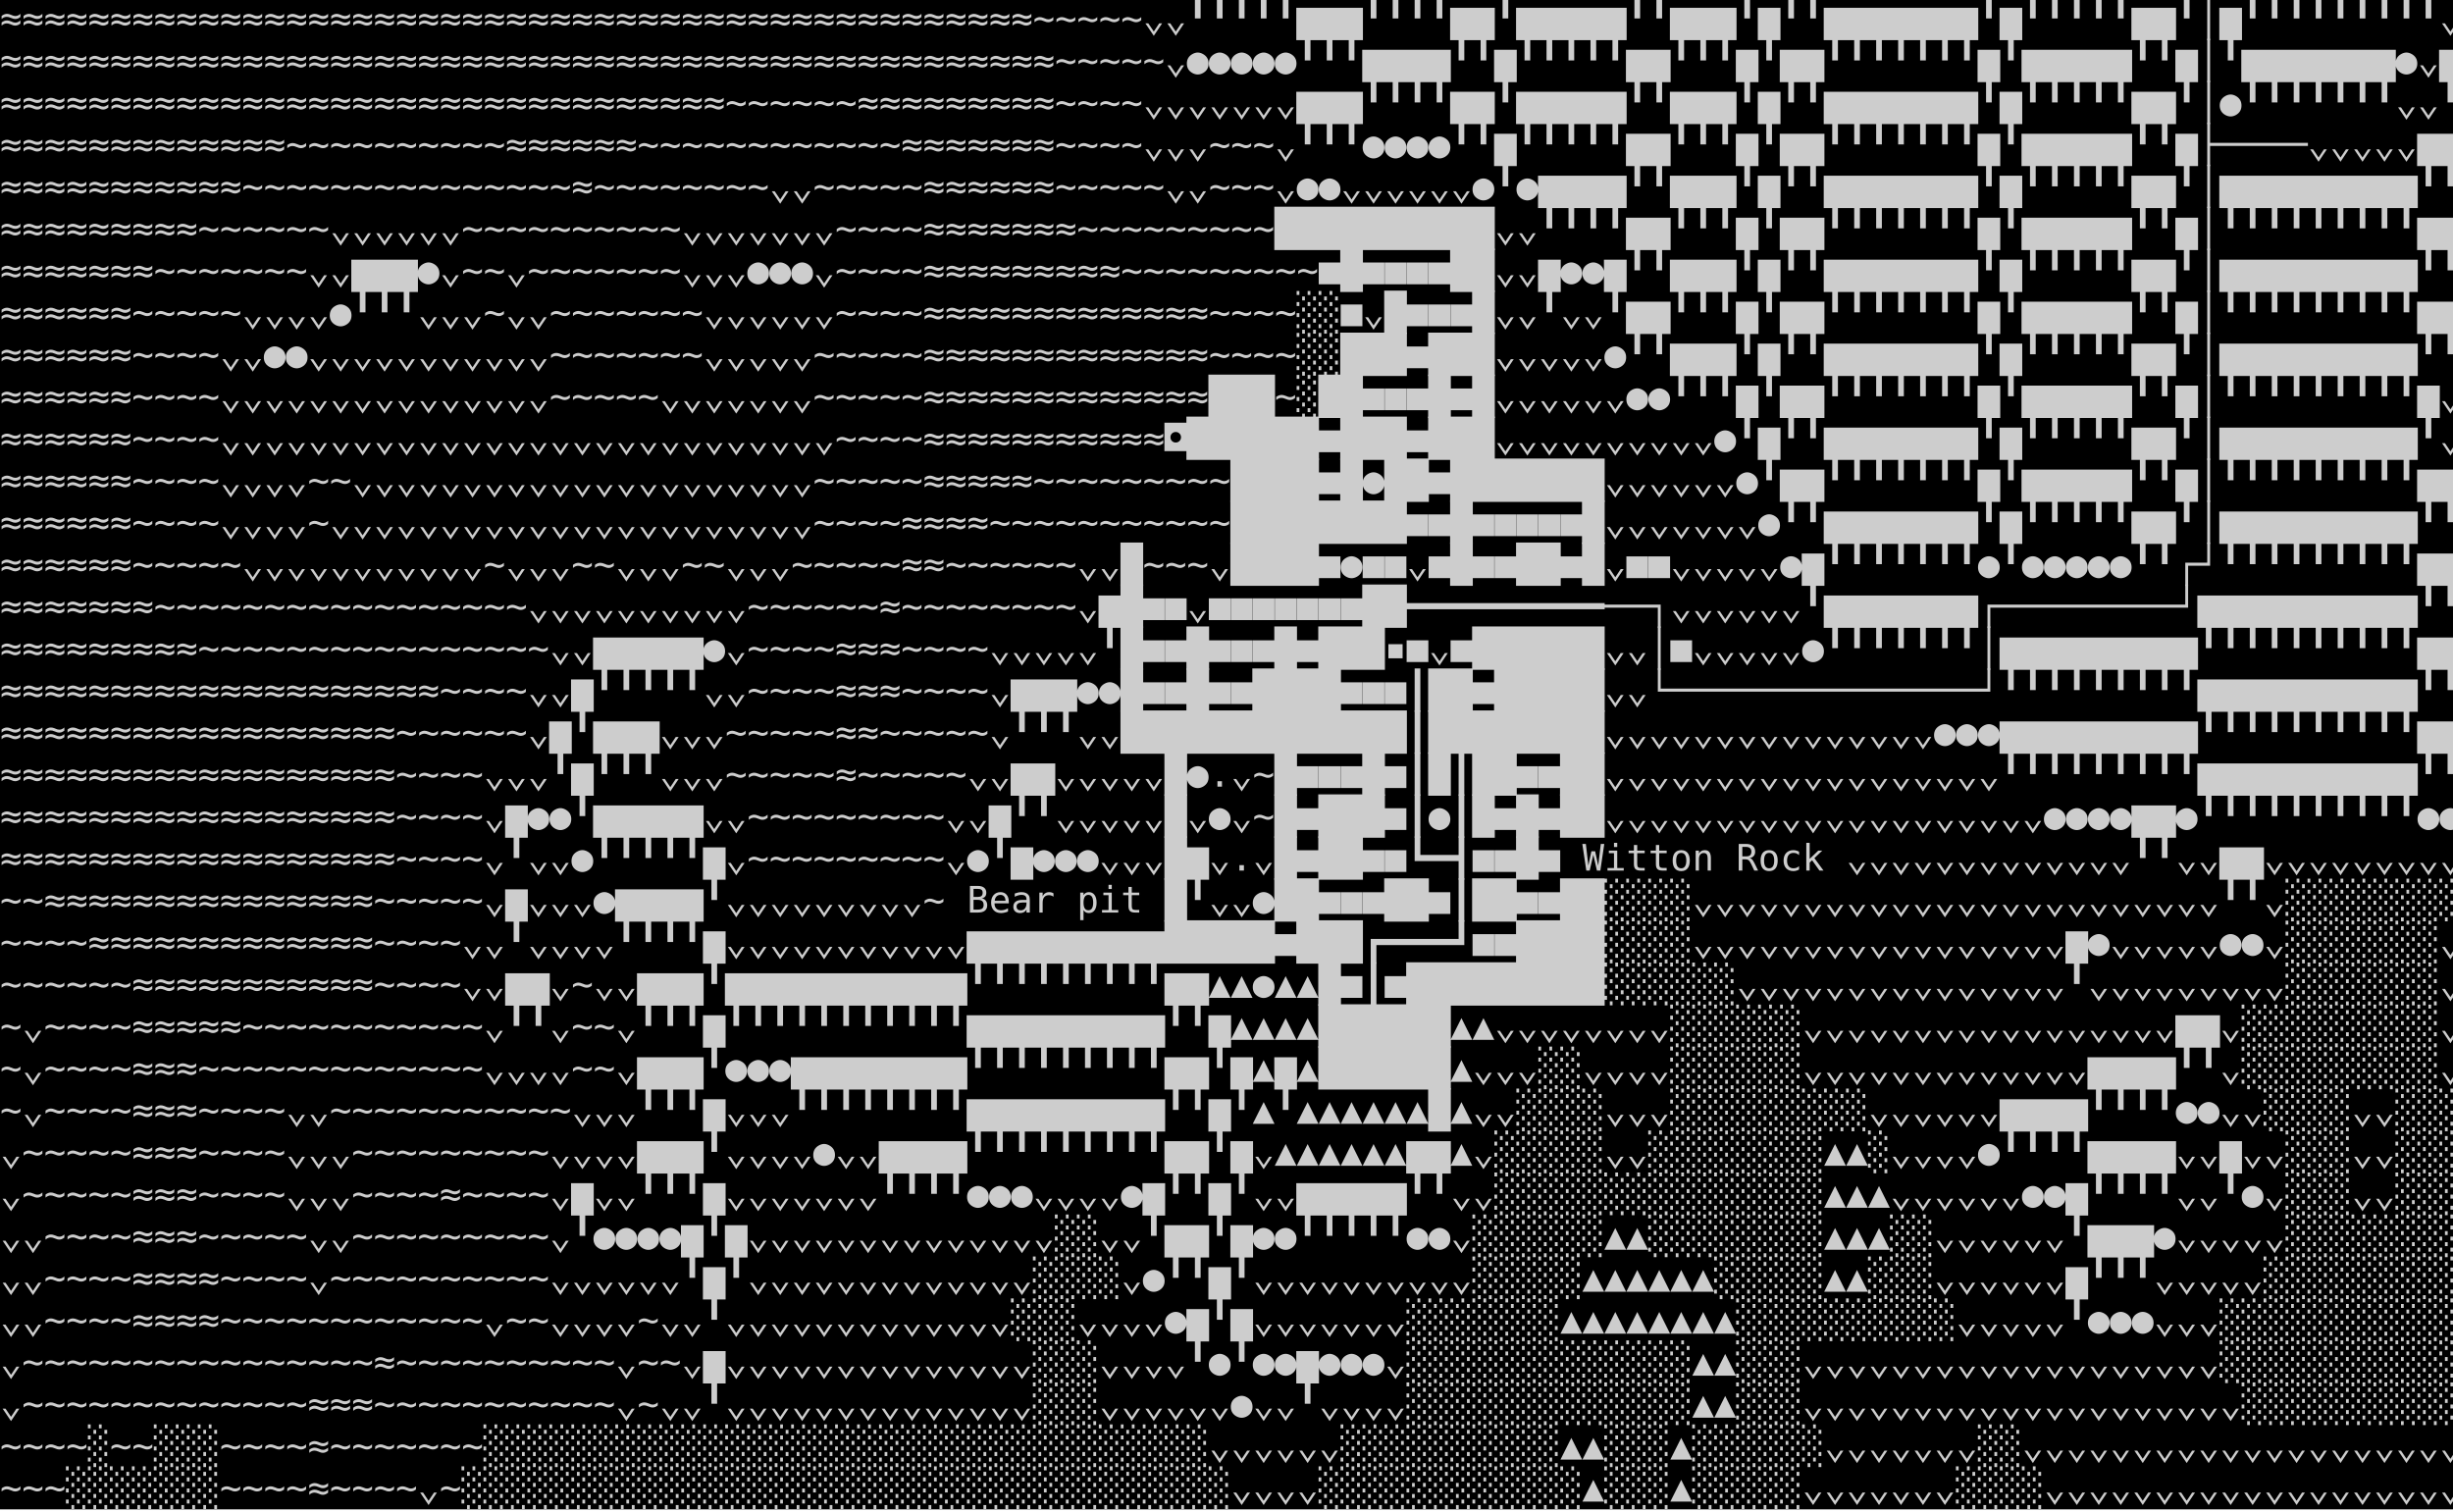
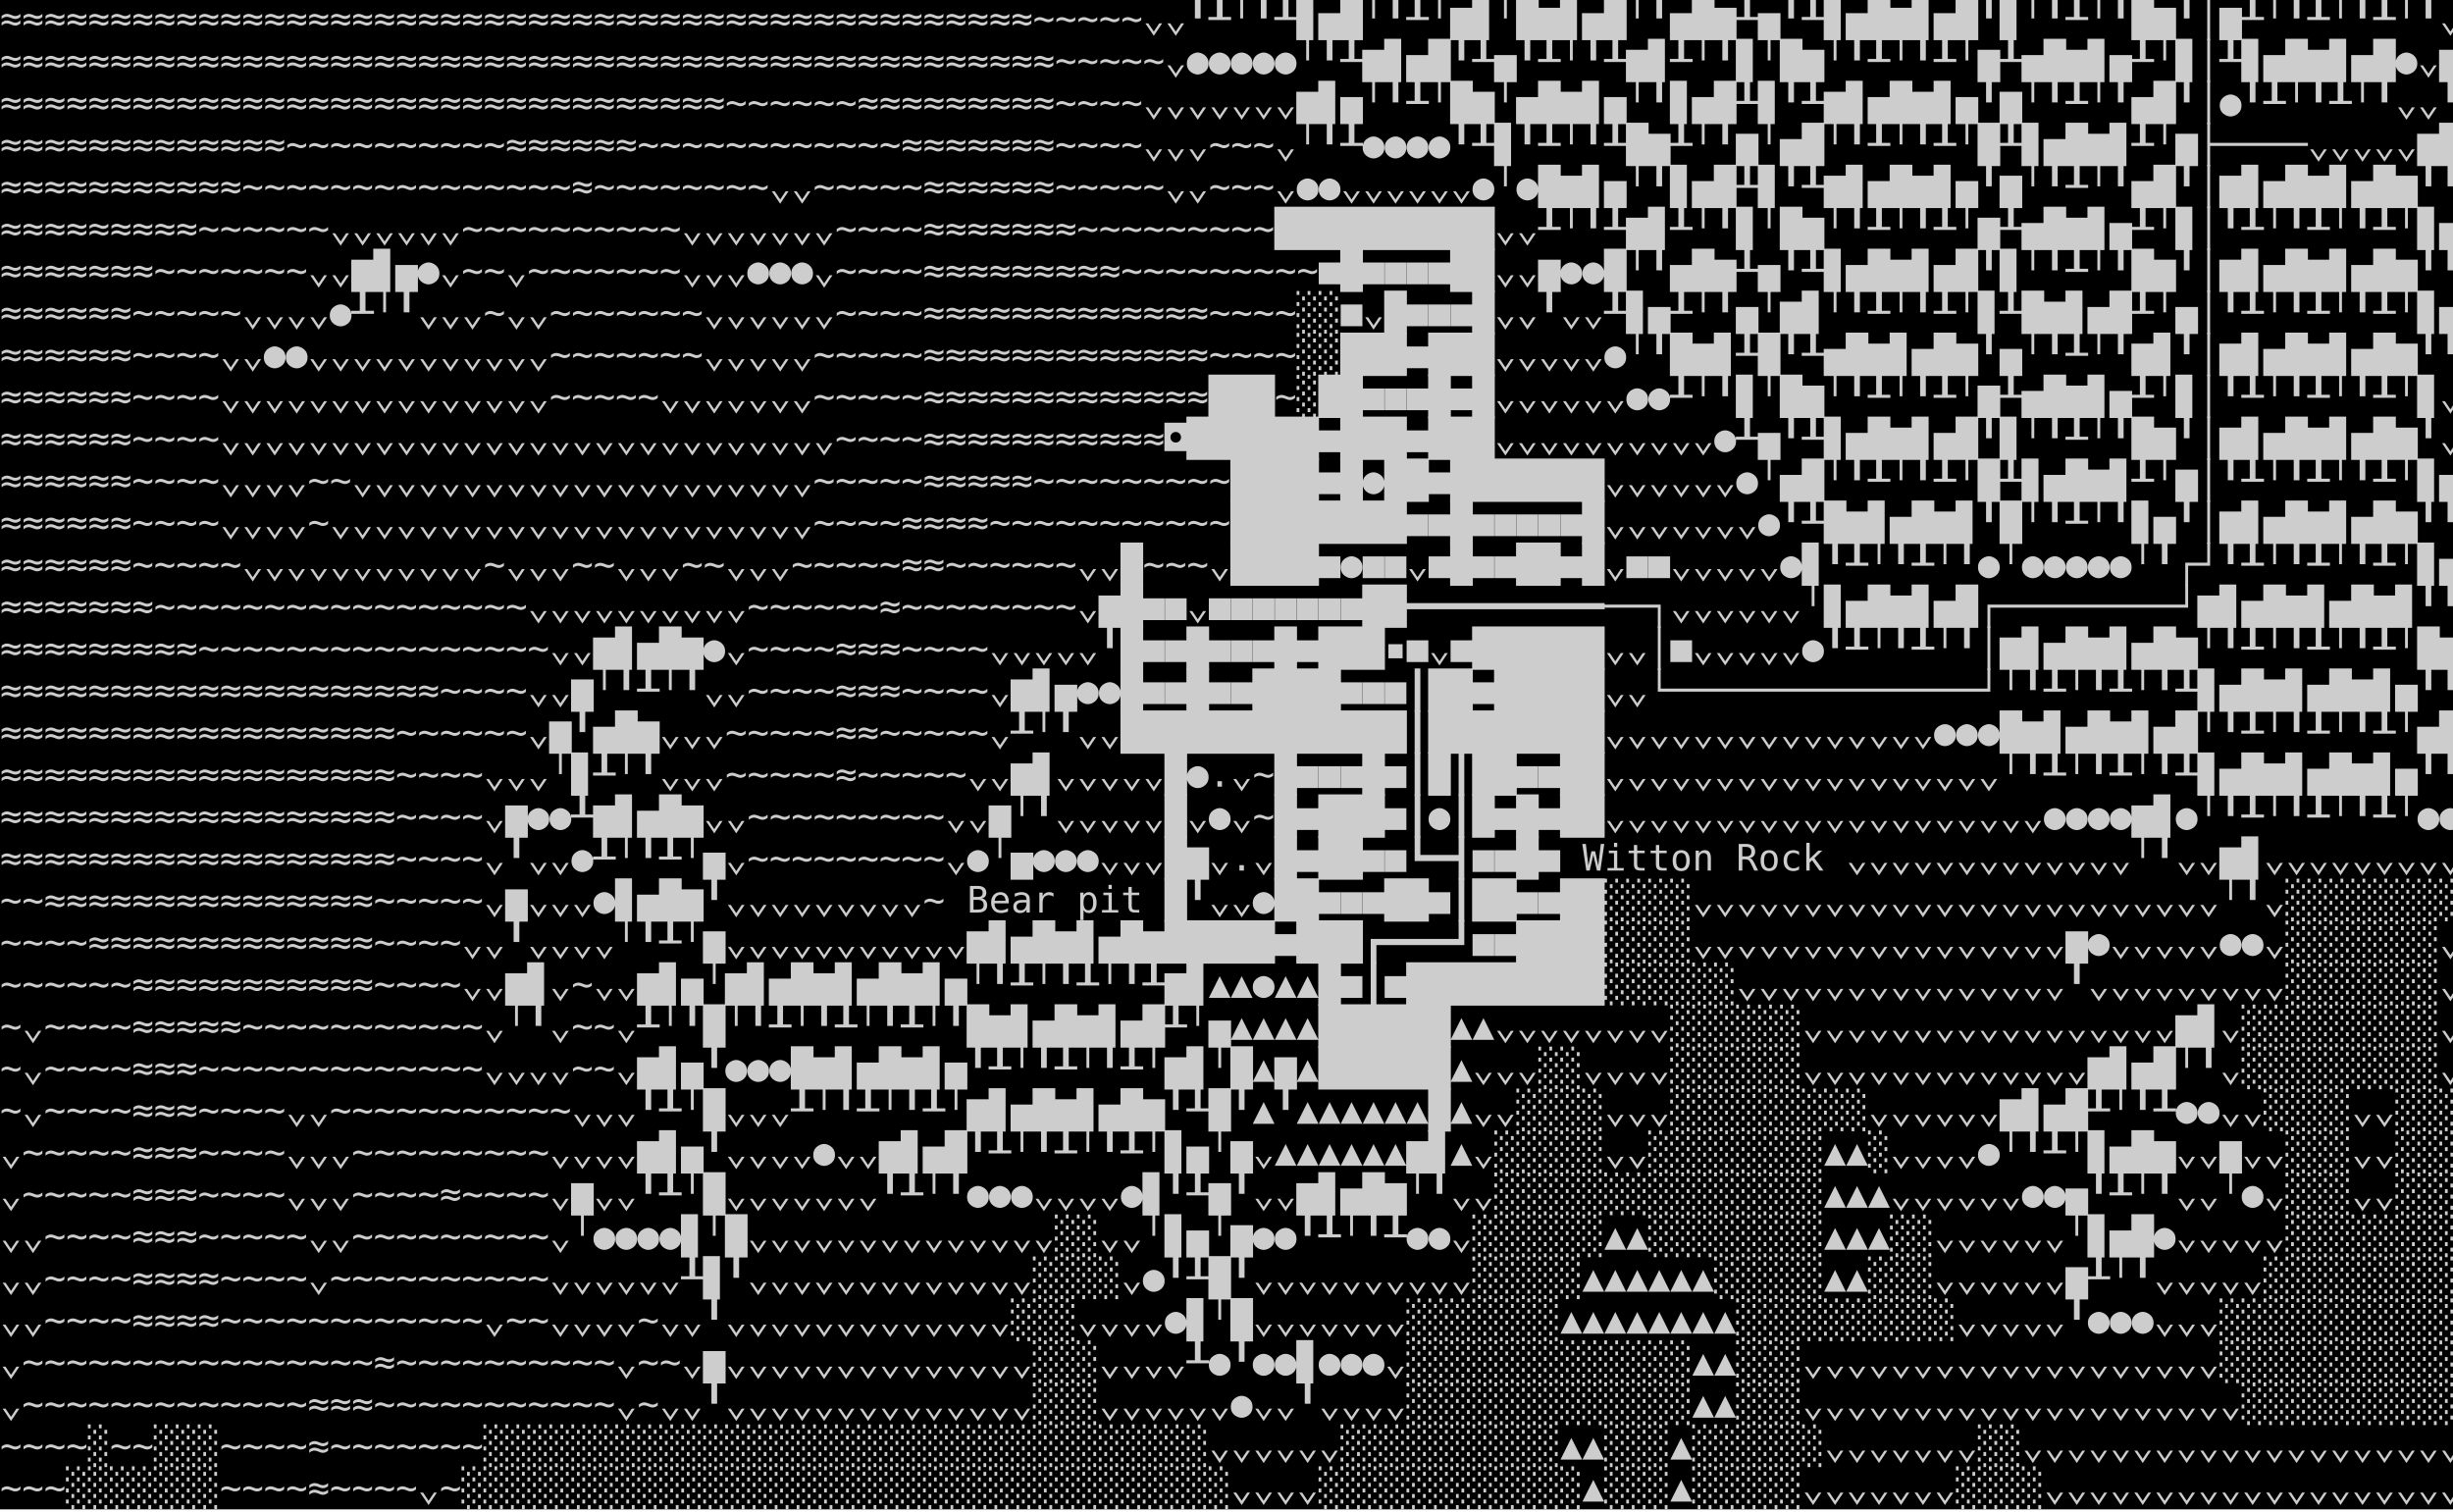
<svg xmlns="http://www.w3.org/2000/svg" version="1.1" width="672.0px" height="414.0px" viewBox="0 0 672.0 414.0" style="letter-spacing:0em;font-size:10px;font-family:'DejaVu Sans Mono';stroke:none">
  <text y="8.5" x="0.0" style="fill:#000000">████████████████████████████████████████████████████████████████████████████████████████████████████████████████</text>
  <text y="20.0" x="0.0" style="fill:#000000">████████████████████████████████████████████████████████████████████████████████████████████████████████████████</text>
  <text y="31.5" x="0.0" style="fill:#000000">████████████████████████████████████████████████████████████████████████████████████████████████████████████████</text>
  <text y="43.0" x="0.0" style="fill:#000000">████████████████████████████████████████████████████████████████████████████████████████████████████████████████</text>
  <text y="54.5" x="0.0" style="fill:#000000">████████████████████████████████████████████████████████████████████████████████████████████████████████████████</text>
  <text y="66.0" x="0.0" style="fill:#000000">████████████████████████████████████████████████████████████████████████████████████████████████████████████████</text>
  <text y="77.5" x="0.0" style="fill:#000000">████████████████████████████████████████████████████████████████████████████████████████████████████████████████</text>
  <text y="89.0" x="0.0" style="fill:#000000">████████████████████████████████████████████████████████████████████████████████████████████████████████████████</text>
  <text y="100.5" x="0.0" style="fill:#000000">████████████████████████████████████████████████████████████████████████████████████████████████████████████████</text>
  <text y="112.0" x="0.0" style="fill:#000000">████████████████████████████████████████████████████████████████████████████████████████████████████████████████</text>
  <text y="123.5" x="0.0" style="fill:#000000">████████████████████████████████████████████████████████████████████████████████████████████████████████████████</text>
  <text y="135.0" x="0.0" style="fill:#000000">████████████████████████████████████████████████████████████████████████████████████████████████████████████████</text>
  <text y="146.5" x="0.0" style="fill:#000000">████████████████████████████████████████████████████████████████████████████████████████████████████████████████</text>
  <text y="158.0" x="0.0" style="fill:#000000">████████████████████████████████████████████████████████████████████████████████████████████████████████████████</text>
  <text y="169.5" x="0.0" style="fill:#000000">████████████████████████████████████████████████████████████████████████████████████████████████████████████████</text>
  <text y="181.0" x="0.0" style="fill:#000000">████████████████████████████████████████████████████████████████████████████████████████████████████████████████</text>
  <text y="192.5" x="0.0" style="fill:#000000">████████████████████████████████████████████████████████████████████████████████████████████████████████████████</text>
  <text y="204.0" x="0.0" style="fill:#000000">████████████████████████████████████████████████████████████████████████████████████████████████████████████████</text>
  <text y="215.5" x="0.0" style="fill:#000000">████████████████████████████████████████████████████████████████████████████████████████████████████████████████</text>
  <text y="227.0" x="0.0" style="fill:#000000">████████████████████████████████████████████████████████████████████████████████████████████████████████████████</text>
  <text y="238.5" x="0.0" style="fill:#000000">████████████████████████████████████████████████████████████████████████████████████████████████████████████████</text>
  <text y="250.0" x="0.0" style="fill:#000000">████████████████████████████████████████████████████████████████████████████████████████████████████████████████</text>
  <text y="261.5" x="0.0" style="fill:#000000">████████████████████████████████████████████████████████████████████████████████████████████████████████████████</text>
  <text y="273.0" x="0.0" style="fill:#000000">████████████████████████████████████████████████████████████████████████████████████████████████████████████████</text>
  <text y="284.5" x="0.0" style="fill:#000000">████████████████████████████████████████████████████████████████████████████████████████████████████████████████</text>
  <text y="296.0" x="0.0" style="fill:#000000">████████████████████████████████████████████████████████████████████████████████████████████████████████████████</text>
  <text y="307.5" x="0.0" style="fill:#000000">████████████████████████████████████████████████████████████████████████████████████████████████████████████████</text>
  <text y="319.0" x="0.0" style="fill:#000000">████████████████████████████████████████████████████████████████████████████████████████████████████████████████</text>
  <text y="330.5" x="0.0" style="fill:#000000">████████████████████████████████████████████████████████████████████████████████████████████████████████████████</text>
  <text y="342.0" x="0.0" style="fill:#000000">████████████████████████████████████████████████████████████████████████████████████████████████████████████████</text>
  <text y="353.5" x="0.0" style="fill:#000000">████████████████████████████████████████████████████████████████████████████████████████████████████████████████</text>
  <text y="365.0" x="0.0" style="fill:#000000">████████████████████████████████████████████████████████████████████████████████████████████████████████████████</text>
  <text y="376.5" x="0.0" style="fill:#000000">████████████████████████████████████████████████████████████████████████████████████████████████████████████████</text>
  <text y="388.0" x="0.0" style="fill:#000000">████████████████████████████████████████████████████████████████████████████████████████████████████████████████</text>
  <text y="399.5" x="0.0" style="fill:#000000">████████████████████████████████████████████████████████████████████████████████████████████████████████████████</text>
  <text y="411.0" x="0.0" style="fill:#000000">████████████████████████████████████████████████████████████████████████████████████████████████████████████████</text>
-   <text y="8.5" x="0.0" style="fill:#cdcdcd">≈≈≈≈≈≈≈≈≈≈≈≈≈≈≈≈≈≈≈≈≈≈≈≈≈≈≈≈≈≈≈≈≈≈≈≈≈≈≈≈≈≈≈≈≈≈≈~~~~~⌄⌄╹╹╹╹╹▆▆▆╹╹╹╹▆▆╹▆▆▆▆▆╹╹▆▆▆╹▆╹╹▆▆▆▆▆▆▆╹▆╹╹╹╹╹▆▆╹│▆╹╹╹╹╹╹╹╹╹⌄</text>
-   <text y="20.0" x="0.0" style="fill:#cdcdcd">≈≈≈≈≈≈≈≈≈≈≈≈≈≈≈≈≈≈≈≈≈≈≈≈≈≈≈≈≈≈≈≈≈≈≈≈≈≈≈≈≈≈≈≈≈≈≈≈~~~~~⌄●●●●●╹╹╹▆▆▆▆╹╹▆╹╹╹╹╹▆▆╹╹╹▆╹▆▆╹╹╹╹╹╹╹▆╹▆▆▆▆▆╹╹▆│╹▆▆▆▆▆▆▆●⌄▆</text>
-   <text y="31.5" x="0.0" style="fill:#cdcdcd">≈≈≈≈≈≈≈≈≈≈≈≈≈≈≈≈≈≈≈≈≈≈≈≈≈≈≈≈≈≈≈≈≈~~~~~~≈≈≈≈≈≈≈≈≈~~~~⌄⌄⌄⌄⌄⌄⌄▆▆▆╹╹╹╹▆▆╹▆▆▆▆▆╹╹▆▆▆╹▆╹╹▆▆▆▆▆▆▆╹▆╹╹╹╹╹▆▆╹│●╹╹╹╹╹╹╹⌄⌄╹</text>
-   <text y="43.0" x="0.0" style="fill:#cdcdcd">≈≈≈≈≈≈≈≈≈≈≈≈≈~~~~~~~~~~≈≈≈≈≈≈~~~~~~~~~~~~≈≈≈≈≈≈≈~~~~⌄⌄⌄~~~⌄╹╹╹●●●●╹╹▆╹╹╹╹╹▆▆╹╹╹▆╹▆▆╹╹╹╹╹╹╹▆╹▆▆▆▆▆╹╹▆├────⌄⌄⌄⌄⌄▆▆</text>
-   <text y="54.5" x="0.0" style="fill:#cdcdcd">≈≈≈≈≈≈≈≈≈≈≈~~~~~~~~~~~~~~~≈~~~~~~~~⌄⌄~~~~~≈≈≈≈≈≈~~~~~⌄⌄~~~⌄●●⌄⌄⌄⌄⌄⌄●╹●▆▆▆▆╹╹▆▆▆╹▆╹╹▆▆▆▆▆▆▆╹▆╹╹╹╹╹▆▆╹│▆▆▆▆▆▆▆▆▆╹╹</text>
-   <text y="66.0" x="0.0" style="fill:#cdcdcd">≈≈≈≈≈≈≈≈≈~~~~~~⌄⌄⌄⌄⌄⌄~~~~~~~~~~⌄⌄⌄⌄⌄⌄⌄~~~~≈≈≈≈≈≈≈~~~~~~~~~██████████⌄⌄╹╹╹╹▆▆╹╹╹▆╹▆▆╹╹╹╹╹╹╹▆╹▆▆▆▆▆╹╹▆│╹╹╹╹╹╹╹╹╹▆▆</text>
-   <text y="77.5" x="0.0" style="fill:#cdcdcd">≈≈≈≈≈≈≈~~~~~~~⌄⌄▆▆▆●⌄~~⌄~~~~~~~⌄⌄⌄●●●⌄~~~~≈≈≈≈≈≈≈≈≈~~~~~~~~~■█■■■■██⌄⌄▆●●▆╹╹▆▆▆╹▆╹╹▆▆▆▆▆▆▆╹▆╹╹╹╹╹▆▆╹│▆▆▆▆▆▆▆▆▆╹╹</text>
-   <text y="89.0" x="0.0" style="fill:#cdcdcd">≈≈≈≈≈≈~~~~~⌄⌄⌄⌄●╹╹╹⌄⌄⌄~⌄⌄~~~~~~~⌄⌄⌄⌄⌄⌄~~~~≈≈≈≈≈≈≈≈≈≈≈≈≈~~~~░░■⌄█■■■█⌄⌄╹⌄⌄╹▆▆╹╹╹▆╹▆▆╹╹╹╹╹╹╹▆╹▆▆▆▆▆╹╹▆│╹╹╹╹╹╹╹╹╹▆▆</text>
-   <text y="100.5" x="0.0" style="fill:#cdcdcd">≈≈≈≈≈≈~~~~⌄⌄●●⌄⌄⌄⌄⌄⌄⌄⌄⌄⌄⌄~~~~~~~⌄⌄⌄⌄⌄~~~~~≈≈≈≈≈≈≈≈≈≈≈≈≈~~~~░░███■███⌄⌄⌄⌄⌄●╹╹▆▆▆╹▆╹╹▆▆▆▆▆▆▆╹▆╹╹╹╹╹▆▆╹│▆▆▆▆▆▆▆▆▆╹╹</text>
-   <text y="112.0" x="0.0" style="fill:#cdcdcd">≈≈≈≈≈≈~~~~⌄⌄⌄⌄⌄⌄⌄⌄⌄⌄⌄⌄⌄⌄⌄~~~~~⌄⌄⌄⌄⌄⌄⌄~~~~~≈≈≈≈≈≈≈≈≈≈≈≈≈███~░██■■■█■█⌄⌄⌄⌄⌄⌄●●╹╹╹▆╹▆▆╹╹╹╹╹╹╹▆╹▆▆▆▆▆╹╹▆│╹╹╹╹╹╹╹╹╹▆⌄</text>
-   <text y="123.5" x="0.0" style="fill:#cdcdcd">≈≈≈≈≈≈~~~~⌄⌄⌄⌄⌄⌄⌄⌄⌄⌄⌄⌄⌄⌄⌄⌄⌄⌄⌄⌄⌄⌄⌄⌄⌄⌄⌄⌄~~~~≈≈≈≈≈≈≈≈≈≈≈◘██████■███■███⌄⌄⌄⌄⌄⌄⌄⌄⌄⌄●╹▆╹╹▆▆▆▆▆▆▆╹▆╹╹╹╹╹▆▆╹│▆▆▆▆▆▆▆▆▆╹⌄</text>
-   <text y="135.0" x="0.0" style="fill:#cdcdcd">≈≈≈≈≈≈~~~~⌄⌄⌄⌄~~⌄⌄⌄⌄⌄⌄⌄⌄⌄⌄⌄⌄⌄⌄⌄⌄⌄⌄⌄⌄⌄~~~~~≈≈≈≈≈~~~~~~~~~████■█●██■███████⌄⌄⌄⌄⌄⌄●╹▆▆╹╹╹╹╹╹╹▆╹▆▆▆▆▆╹╹▆│╹╹╹╹╹╹╹╹╹▆▆</text>
-   <text y="146.5" x="0.0" style="fill:#cdcdcd">≈≈≈≈≈≈~~~~⌄⌄⌄⌄~⌄⌄⌄⌄⌄⌄⌄⌄⌄⌄⌄⌄⌄⌄⌄⌄⌄⌄⌄⌄⌄⌄~~~~≈≈≈≈~~~~~~~~~~~████████■■█■■■■■█⌄⌄⌄⌄⌄⌄⌄●╹╹▆▆▆▆▆▆▆╹▆╹╹╹╹╹▆▆╹│▆▆▆▆▆▆▆▆▆╹╹</text>
-   <text y="158.0" x="0.0" style="fill:#cdcdcd">≈≈≈≈≈≈~~~~~⌄⌄⌄⌄⌄⌄⌄⌄⌄⌄⌄~⌄⌄⌄~~⌄⌄⌄~~⌄⌄⌄~~~~~≈≈~~~~~~⌄⌄█~~~⌄████■●■■⌄■█■■██■█⌄■■⌄⌄⌄⌄⌄●▆╹╹╹╹╹╹╹●╹●●●●●╹╹┌┘╹╹╹╹╹╹╹╹╹▆▆</text>
-   <text y="169.5" x="0.0" style="fill:#cdcdcd">≈≈≈≈≈≈≈~~~~~~~~~~~~~~~~~⌄⌄⌄⌄⌄⌄⌄⌄⌄⌄~~~~~~≈~~~~~~~~⌄▆█■■⌄■■■■■■■██━━━━━━━━━──┐⌄⌄⌄⌄⌄⌄╹▆▆▆▆▆▆▆┌────────┘▆▆▆▆▆▆▆▆▆▆╹╹</text>
-   <text y="181.0" x="0.0" style="fill:#cdcdcd">≈≈≈≈≈≈≈≈≈~~~~~~~~~~~~~~~~⌄⌄▆▆▆▆▆●⌄~~~~≈≈≈~~~~⌄⌄⌄⌄⌄╹█■■█■■■█■███▪■⌄■██████⌄⌄│■⌄⌄⌄⌄⌄●╹╹╹╹╹╹╹│▆▆▆▆▆▆▆▆▆╹╹╹╹╹╹╹╹╹╹▆▆</text>
-   <text y="192.5" x="0.0" style="fill:#cdcdcd">≈≈≈≈≈≈≈≈≈≈≈≈≈≈≈≈≈≈≈≈~~~~⌄⌄▆╹╹╹╹╹⌄⌄~~~~≈≈≈~~~~⌄▆▆▆●●█■■█■■████■■■┃██■█████⌄⌄└──────────────┘╹╹╹╹╹╹╹╹╹▆▆▆▆▆▆▆▆▆▆╹╹</text>
-   <text y="204.0" x="0.0" style="fill:#cdcdcd">≈≈≈≈≈≈≈≈≈≈≈≈≈≈≈≈≈≈~~~~~~⌄▆╹▆▆▆⌄⌄⌄~~~~~≈≈~~~~~⌄╹╹╹⌄⌄█████████████┃████████⌄⌄⌄⌄⌄⌄⌄⌄⌄⌄⌄⌄⌄⌄⌄●●●▆▆▆▆▆▆▆▆▆╹╹╹╹╹╹╹╹╹╹▆▆</text>
-   <text y="215.5" x="0.0" style="fill:#cdcdcd">≈≈≈≈≈≈≈≈≈≈≈≈≈≈≈≈≈≈~~~~⌄⌄⌄╹▆╹╹╹⌄⌄⌄~~~~~≈~~~~~⌄⌄▆▆⌄⌄⌄⌄⌄█●.⌄~█■■■█■┃█┃██■■██⌄⌄⌄⌄⌄⌄⌄⌄⌄⌄⌄⌄⌄⌄⌄⌄⌄⌄╹╹╹╹╹╹╹╹╹▆▆▆▆▆▆▆▆▆▆╹╹</text>
-   <text y="227.0" x="0.0" style="fill:#cdcdcd">≈≈≈≈≈≈≈≈≈≈≈≈≈≈≈≈≈≈~~~~⌄▆●●╹▆▆▆▆▆⌄⌄~~~~~~~~~⌄⌄▆╹╹⌄⌄⌄⌄⌄█⌄●⌄~█■███■┃●┃█■█■██⌄⌄⌄⌄⌄⌄⌄⌄⌄⌄⌄⌄⌄⌄⌄⌄⌄⌄⌄⌄●●●●▆▆●╹╹╹╹╹╹╹╹╹╹●●</text>
-   <text y="238.5" x="0.0" style="fill:#cdcdcd">≈≈≈≈≈≈≈≈≈≈≈≈≈≈≈≈≈≈~~~~⌄╹⌄⌄●╹╹╹╹╹▆⌄~~~~~~~~~⌄●╹▆●●●⌄⌄⌄█▆⌄.⌄█■██■■┗━┫■■█■ Witton Rock ⌄⌄⌄⌄⌄⌄⌄⌄⌄⌄⌄⌄⌄╹╹⌄⌄▆▆⌄⌄⌄⌄⌄⌄⌄⌄⌄</text>
-   <text y="250.0" x="0.0" style="fill:#cdcdcd">~~≈≈≈≈≈≈≈≈≈≈≈≈≈≈≈~~~~~⌄▆⌄⌄⌄●▆▆▆▆╹⌄⌄⌄⌄⌄⌄⌄⌄⌄~ Bear pit █╹⌄⌄●██■■■██■┃██■■██░░░░⌄⌄⌄⌄⌄⌄⌄⌄⌄⌄⌄⌄⌄⌄⌄⌄⌄⌄⌄⌄⌄⌄⌄⌄╹╹⌄░░░░░░░░</text>
-   <text y="261.5" x="0.0" style="fill:#cdcdcd">~~~~≈≈≈≈≈≈≈≈≈≈≈≈≈~~~~⌄⌄╹⌄⌄⌄⌄╹╹╹╹▆⌄⌄⌄⌄⌄⌄⌄⌄⌄⌄⌄▆▆▆▆▆▆▆▆▆█████■███┏━━━┛■■████░░░░⌄⌄⌄⌄⌄⌄⌄⌄⌄⌄⌄⌄⌄⌄⌄⌄⌄▆●⌄⌄⌄⌄⌄●●⌄░░░░░░░⌄</text>
-   <text y="273.0" x="0.0" style="fill:#cdcdcd">~~~~~~≈≈≈≈≈≈≈≈≈≈≈~~~~⌄⌄▆▆⌄~⌄⌄▆▆▆╹▆▆▆▆▆▆▆▆▆▆▆╹╹╹╹╹╹╹╹╹▆▆▲▲●▲▲█■┃■█████████░░░░░░⌄⌄⌄⌄⌄⌄⌄⌄⌄⌄⌄⌄⌄⌄⌄╹⌄⌄⌄⌄⌄⌄⌄⌄⌄░░░░░░░⌄</text>
-   <text y="284.5" x="0.0" style="fill:#cdcdcd">~⌄~~~~≈≈≈≈≈~~~~~~~~~~~⌄╹╹⌄~~⌄╹╹╹▆╹╹╹╹╹╹╹╹╹╹╹▆▆▆▆▆▆▆▆▆╹╹▆▲▲▲▲██████▲▲⌄⌄⌄⌄⌄⌄⌄⌄░░░░░░⌄⌄⌄⌄⌄⌄⌄⌄⌄⌄⌄⌄⌄⌄⌄⌄⌄▆▆⌄░░░░░░░░░⌄</text>
-   <text y="296.0" x="0.0" style="fill:#cdcdcd">~⌄~~~~≈≈≈~~~~~~~~~~~~~⌄⌄⌄⌄~~⌄▆▆▆╹●●●▆▆▆▆▆▆▆▆╹╹╹╹╹╹╹╹╹▆▆╹▆▲▆▲██████▲⌄⌄⌄░░⌄⌄⌄⌄░░░░░░⌄⌄⌄⌄⌄⌄⌄⌄⌄⌄⌄⌄⌄▆▆▆▆╹╹⌄░░░░░░░░░⌄</text>
-   <text y="307.5" x="0.0" style="fill:#cdcdcd">~⌄~~~~≈≈≈~~~~⌄⌄~~~~~~~~~~~⌄⌄⌄╹╹╹▆⌄⌄⌄╹╹╹╹╹╹╹╹▆▆▆▆▆▆▆▆▆╹╹▆╹▲╹▲▲▲▲▲▲█▲⌄⌄░░░░⌄⌄⌄░░░░░░░░░⌄⌄⌄⌄⌄⌄▆▆▆▆╹╹╹╹●●⌄⌄░░░░⌄⌄░░░</text>
-   <text y="319.0" x="0.0" style="fill:#cdcdcd">⌄~~~~~≈≈≈~~~~⌄⌄⌄~~~~~~~~~⌄⌄⌄⌄▆▆▆╹⌄⌄⌄⌄●⌄⌄▆▆▆▆╹╹╹╹╹╹╹╹╹▆▆╹▆⌄▲▲▲▲▲▲▆▆▲⌄░░░░░⌄⌄░░░░░░░░▲▲░⌄⌄⌄⌄●╹╹╹╹▆▆▆▆⌄⌄▆⌄⌄░░░⌄⌄░░░</text>
-   <text y="330.5" x="0.0" style="fill:#cdcdcd">⌄~~~~~≈≈≈~~~~⌄⌄⌄~~~~≈~~~~⌄▆⌄⌄╹╹╹▆⌄⌄⌄⌄⌄⌄⌄╹╹╹╹●●●⌄⌄⌄⌄●▆╹╹▆╹⌄⌄▆▆▆▆▆╹╹⌄⌄░░░░░░░░░░░░░░░▲▲▲⌄⌄⌄⌄⌄⌄●●▆╹╹╹╹⌄⌄╹●⌄░░░⌄⌄░░░</text>
-   <text y="342.0" x="0.0" style="fill:#cdcdcd">⌄⌄~~~~≈≈≈~~~~~⌄⌄~~~~~~~~~⌄╹●●●●▆╹▆⌄⌄⌄⌄⌄⌄⌄⌄⌄⌄⌄⌄⌄⌄░░⌄⌄╹▆▆╹▆●●╹╹╹╹╹●●⌄░░░░░░▲▲░░░░░░░░▲▲▲░░⌄⌄⌄⌄⌄⌄╹▆▆▆●⌄⌄⌄⌄⌄░░░░░░░░</text>
-   <text y="353.5" x="0.0" style="fill:#cdcdcd">⌄⌄~~~~≈≈≈≈~~~~⌄~~~~~~~~~~⌄⌄⌄⌄⌄⌄╹▆╹⌄⌄⌄⌄⌄⌄⌄⌄⌄⌄⌄⌄⌄░░░░⌄●╹╹▆╹⌄⌄⌄⌄⌄⌄⌄⌄⌄⌄░░░░░▲▲▲▲▲▲░░░░░▲▲░░░⌄⌄⌄⌄⌄⌄▆╹╹╹⌄⌄⌄⌄⌄░░░░░░░░░</text>
-   <text y="365.0" x="0.0" style="fill:#cdcdcd">⌄⌄~~~~≈≈≈≈~~~~~~~~~~~~⌄~~⌄⌄⌄⌄~⌄⌄╹⌄⌄⌄⌄⌄⌄⌄⌄⌄⌄⌄⌄⌄░░░⌄⌄⌄⌄●▆╹▆⌄⌄⌄⌄⌄⌄⌄░░░░░░░▲▲▲▲▲▲▲▲░░░░░░░░░░⌄⌄⌄⌄⌄╹●●●⌄⌄⌄░░░░░░░░░░░</text>
-   <text y="376.5" x="0.0" style="fill:#cdcdcd">⌄~~~~~~~~~~~~~~~~≈~~~~~~~~~~⌄~~⌄▆⌄⌄⌄⌄⌄⌄⌄⌄⌄⌄⌄⌄⌄⌄░░░⌄⌄⌄⌄╹●╹●●▆●●●⌄░░░░░░░░░░░░░▲▲░░░⌄⌄⌄⌄⌄⌄⌄⌄⌄⌄⌄⌄⌄⌄⌄⌄⌄⌄⌄░░░░░░░░░░░</text>
+   <text y="8.5" x="0.0" style="fill:#cdcdcd">≈≈≈≈≈≈≈≈≈≈≈≈≈≈≈≈≈≈≈≈≈≈≈≈≈≈≈≈≈≈≈≈≈≈≈≈≈≈≈≈≈≈≈≈≈≈≈~~~~~⌄⌄╹┸╵╹┸▊▅█╵╹┸╵▆▊╵█▆▊▅█╵╹▅█▆┸▅╹┸▊▅█▆▊▅█╹▊╵╹┸╵╹█▆╹│▆┸╵╹┸╵╹┸╵╹⌄</text>
+   <text y="20.0" x="0.0" style="fill:#cdcdcd">≈≈≈≈≈≈≈≈≈≈≈≈≈≈≈≈≈≈≈≈≈≈≈≈≈≈≈≈≈≈≈≈≈≈≈≈≈≈≈≈≈≈≈≈≈≈≈≈~~~~~⌄●●●●●╵╹┸▆▊▅█╹┸▅╹┸╵╹┸▆▊┸╵╹▊╵█▆╵╹┸╵╹┸╵▆┸▅█▆▊▅┸╵▊│┸▊▅█▆▊▅█●⌄▆</text>
+   <text y="31.5" x="0.0" style="fill:#cdcdcd">≈≈≈≈≈≈≈≈≈≈≈≈≈≈≈≈≈≈≈≈≈≈≈≈≈≈≈≈≈≈≈≈≈~~~~~~≈≈≈≈≈≈≈≈≈~~~~⌄⌄⌄⌄⌄⌄⌄▆▊▅╵╹┸╵█▆╵▅█▆▊▅╵╹▊▅█┸▊╹┸▆▊▅█▆▊▅╹▆╵╹┸╵╹▅█╹│●╹┸╵╹┸╵╹⌄⌄╹</text>
+   <text y="43.0" x="0.0" style="fill:#cdcdcd">≈≈≈≈≈≈≈≈≈≈≈≈≈~~~~~~~~~~≈≈≈≈≈≈~~~~~~~~~~~~≈≈≈≈≈≈≈~~~~⌄⌄⌄~~~⌄╵╹┸●●●●╹┸▊╹┸╵╹┸█▆┸╵╹▆╵▅█╵╹┸╵╹┸╵█┸▊▅█▆▊┸╵▆├────⌄⌄⌄⌄⌄▆▊</text>
+   <text y="54.5" x="0.0" style="fill:#cdcdcd">≈≈≈≈≈≈≈≈≈≈≈~~~~~~~~~~~~~~~≈~~~~~~~~⌄⌄~~~~~≈≈≈≈≈≈~~~~~⌄⌄~~~⌄●●⌄⌄⌄⌄⌄⌄●╵●█▆▊▅╵╹▊▅█┸▊╹┸▆▊▅█▆▊▅╹▆╵╹┸╵╹▅█╹│▆▊▅█▆▊▅█▆╹╹</text>
+   <text y="66.0" x="0.0" style="fill:#cdcdcd">≈≈≈≈≈≈≈≈≈~~~~~~⌄⌄⌄⌄⌄⌄~~~~~~~~~~⌄⌄⌄⌄⌄⌄⌄~~~~≈≈≈≈≈≈≈~~~~~~~~~██████████⌄⌄┸╵╹┸▆▊┸╵╹▊╵█▆╵╹┸╵╹┸╵▆┸▅█▆▊▅┸╵▊│╹┸╵╹┸╵╹┸╵▊▅</text>
+   <text y="77.5" x="0.0" style="fill:#cdcdcd">≈≈≈≈≈≈≈~~~~~~~⌄⌄▆▊▅●⌄~~⌄~~~~~~~⌄⌄⌄●●●⌄~~~~≈≈≈≈≈≈≈≈≈~~~~~~~~~■█■■■■██⌄⌄▆●●█╵╹▅█▆┸▅╹┸▊▅█▆▊▅█╹▊╵╹┸╵╹█▆╹│▆▊▅█▆▊▅█▆╹╹</text>
+   <text y="89.0" x="0.0" style="fill:#cdcdcd">≈≈≈≈≈≈~~~~~⌄⌄⌄⌄●┸╵╹⌄⌄⌄~⌄⌄~~~~~~~⌄⌄⌄⌄⌄⌄~~~~≈≈≈≈≈≈≈≈≈≈≈≈≈~~~~░░■⌄█■■■█⌄⌄╹⌄⌄┸▊▅┸╵╹▅╵▆▊╵╹┸╵╹┸╵▊┸█▆▊▅█┸╵▅│╹┸╵╹┸╵╹┸╵▊▅</text>
+   <text y="100.5" x="0.0" style="fill:#cdcdcd">≈≈≈≈≈≈~~~~⌄⌄●●⌄⌄⌄⌄⌄⌄⌄⌄⌄⌄⌄~~~~~~~⌄⌄⌄⌄⌄~~~~~≈≈≈≈≈≈≈≈≈≈≈≈≈~~~~░░███■███⌄⌄⌄⌄⌄●╵╹█▆▊┸█╹┸▅█▆▊▅█▆╹▅╵╹┸╵╹▆▊╹│▆▊▅█▆▊▅█▆╹╹</text>
+   <text y="112.0" x="0.0" style="fill:#cdcdcd">≈≈≈≈≈≈~~~~⌄⌄⌄⌄⌄⌄⌄⌄⌄⌄⌄⌄⌄⌄⌄~~~~~⌄⌄⌄⌄⌄⌄⌄~~~~~≈≈≈≈≈≈≈≈≈≈≈≈≈███~░██■■■█■█⌄⌄⌄⌄⌄⌄●●┸╵╹▊╵█▆╵╹┸╵╹┸╵▆┸▅█▆▊▅┸╵▊│╹┸╵╹┸╵╹┸╵▊⌄</text>
+   <text y="123.5" x="0.0" style="fill:#cdcdcd">≈≈≈≈≈≈~~~~⌄⌄⌄⌄⌄⌄⌄⌄⌄⌄⌄⌄⌄⌄⌄⌄⌄⌄⌄⌄⌄⌄⌄⌄⌄⌄⌄⌄~~~~≈≈≈≈≈≈≈≈≈≈≈◘██████■███■███⌄⌄⌄⌄⌄⌄⌄⌄⌄⌄●┸▅╹┸▊▅█▆▊▅█╹▊╵╹┸╵╹█▆╹│▆▊▅█▆▊▅█▆╹⌄</text>
+   <text y="135.0" x="0.0" style="fill:#cdcdcd">≈≈≈≈≈≈~~~~⌄⌄⌄⌄~~⌄⌄⌄⌄⌄⌄⌄⌄⌄⌄⌄⌄⌄⌄⌄⌄⌄⌄⌄⌄⌄~~~~~≈≈≈≈≈~~~~~~~~~████■█●██■███████⌄⌄⌄⌄⌄⌄●╵▅█╵╹┸╵╹┸╵█┸▊▅█▆▊┸╵▆│╹┸╵╹┸╵╹┸╵▊▅</text>
+   <text y="146.5" x="0.0" style="fill:#cdcdcd">≈≈≈≈≈≈~~~~⌄⌄⌄⌄~⌄⌄⌄⌄⌄⌄⌄⌄⌄⌄⌄⌄⌄⌄⌄⌄⌄⌄⌄⌄⌄⌄~~~~≈≈≈≈~~~~~~~~~~~████████■■█■■■■■█⌄⌄⌄⌄⌄⌄⌄●╹┸█▆▊▅█▆▊╹█╵╹┸╵╹▊▅╹│▆▊▅█▆▊▅█▆╹╹</text>
+   <text y="158.0" x="0.0" style="fill:#cdcdcd">≈≈≈≈≈≈~~~~~⌄⌄⌄⌄⌄⌄⌄⌄⌄⌄⌄~⌄⌄⌄~~⌄⌄⌄~~⌄⌄⌄~~~~~≈≈~~~~~~⌄⌄█~~~⌄████■●■■⌄■█■■██■█⌄■■⌄⌄⌄⌄⌄●▊╹┸╵╹┸╵╹●╵●●●●●╵╹┌┘╹┸╵╹┸╵╹┸╵▊▅</text>
+   <text y="169.5" x="0.0" style="fill:#cdcdcd">≈≈≈≈≈≈≈~~~~~~~~~~~~~~~~~⌄⌄⌄⌄⌄⌄⌄⌄⌄⌄~~~~~~≈~~~~~~~~⌄▆█■■⌄■■■■■■■██━━━━━━━━━──┐⌄⌄⌄⌄⌄⌄╵▊▅█▆▊▅█┌────────┘▆▊▅█▆▊▅█▆▊╹╹</text>
+   <text y="181.0" x="0.0" style="fill:#cdcdcd">≈≈≈≈≈≈≈≈≈~~~~~~~~~~~~~~~~⌄⌄▆▊▅█▆●⌄~~~~≈≈≈~~~~⌄⌄⌄⌄⌄╹█■■█■■■█■███▪■⌄■██████⌄⌄│■⌄⌄⌄⌄⌄●╹┸╵╹┸╵╹│▆▊▅█▆▊▅█▆╵╹┸╵╹┸╵╹┸╵█▆</text>
+   <text y="192.5" x="0.0" style="fill:#cdcdcd">≈≈≈≈≈≈≈≈≈≈≈≈≈≈≈≈≈≈≈≈~~~~⌄⌄▆╵╹┸╵╹⌄⌄~~~~≈≈≈~~~~⌄▆▊▅●●█■■█■■████■■■┃██■█████⌄⌄└──────────────┘╵╹┸╵╹┸╵╹┸▊▅█▆▊▅█▆▊▅╹╹</text>
+   <text y="204.0" x="0.0" style="fill:#cdcdcd">≈≈≈≈≈≈≈≈≈≈≈≈≈≈≈≈≈≈~~~~~~⌄▆╹▅█▆⌄⌄⌄~~~~~≈≈~~~~~⌄┸╵╹⌄⌄█████████████┃████████⌄⌄⌄⌄⌄⌄⌄⌄⌄⌄⌄⌄⌄⌄⌄●●●█▆▊▅█▆▊▅█╵╹┸╵╹┸╵╹┸╵▅█</text>
+   <text y="215.5" x="0.0" style="fill:#cdcdcd">≈≈≈≈≈≈≈≈≈≈≈≈≈≈≈≈≈≈~~~~⌄⌄⌄╵▊┸╵╹⌄⌄⌄~~~~~≈~~~~~⌄⌄▆▊⌄⌄⌄⌄⌄█●.⌄~█■■■█■┃█┃██■■██⌄⌄⌄⌄⌄⌄⌄⌄⌄⌄⌄⌄⌄⌄⌄⌄⌄⌄╵╹┸╵╹┸╵╹┸▊▅█▆▊▅█▆▊▅╹╹</text>
+   <text y="227.0" x="0.0" style="fill:#cdcdcd">≈≈≈≈≈≈≈≈≈≈≈≈≈≈≈≈≈≈~~~~⌄▆●●┸▆▊▅█▆⌄⌄~~~~~~~~~⌄⌄▆╵╹⌄⌄⌄⌄⌄█⌄●⌄~█■███■┃●┃█■█■██⌄⌄⌄⌄⌄⌄⌄⌄⌄⌄⌄⌄⌄⌄⌄⌄⌄⌄⌄⌄●●●●▆▊●╵╹┸╵╹┸╵╹┸╵●●</text>
+   <text y="238.5" x="0.0" style="fill:#cdcdcd">≈≈≈≈≈≈≈≈≈≈≈≈≈≈≈≈≈≈~~~~⌄╹⌄⌄●┸╵╹┸╵▅⌄~~~~~~~~~⌄●╵▅●●●⌄⌄⌄█▆⌄.⌄█■██■■┗━┫■■█■ Witton Rock ⌄⌄⌄⌄⌄⌄⌄⌄⌄⌄⌄⌄⌄╵╹⌄⌄▆▊⌄⌄⌄⌄⌄⌄⌄⌄⌄</text>
+   <text y="250.0" x="0.0" style="fill:#cdcdcd">~~≈≈≈≈≈≈≈≈≈≈≈≈≈≈≈~~~~~⌄▆⌄⌄⌄●▊▅█▆╹⌄⌄⌄⌄⌄⌄⌄⌄⌄~ Bear pit █╹⌄⌄●██■■■██■┃██■■██░░░░⌄⌄⌄⌄⌄⌄⌄⌄⌄⌄⌄⌄⌄⌄⌄⌄⌄⌄⌄⌄⌄⌄⌄⌄╵╹⌄░░░░░░░░</text>
+   <text y="261.5" x="0.0" style="fill:#cdcdcd">~~~~≈≈≈≈≈≈≈≈≈≈≈≈≈~~~~⌄⌄╹⌄⌄⌄⌄╵╹┸╵▆⌄⌄⌄⌄⌄⌄⌄⌄⌄⌄⌄▆▊▅█▆▊▅█▆█████■███┏━━━┛■■████░░░░⌄⌄⌄⌄⌄⌄⌄⌄⌄⌄⌄⌄⌄⌄⌄⌄⌄▆●⌄⌄⌄⌄⌄●●⌄░░░░░░░⌄</text>
+   <text y="273.0" x="0.0" style="fill:#cdcdcd">~~~~~~≈≈≈≈≈≈≈≈≈≈≈~~~~⌄⌄▆▊⌄~⌄⌄▆▊▅╵▆▊▅█▆▊▅█▆▊▅╵╹┸╵╹┸╵╹┸▆▊▲▲●▲▲█■┃■█████████░░░░░░⌄⌄⌄⌄⌄⌄⌄⌄⌄⌄⌄⌄⌄⌄⌄╹⌄⌄⌄⌄⌄⌄⌄⌄⌄░░░░░░░⌄</text>
+   <text y="284.5" x="0.0" style="fill:#cdcdcd">~⌄~~~~≈≈≈≈≈~~~~~~~~~~~⌄╵╹⌄~~⌄┸╵╹█╵╹┸╵╹┸╵╹┸╵╹█▆▊▅█▆▊▅█┸╵▅▲▲▲▲██████▲▲⌄⌄⌄⌄⌄⌄⌄⌄░░░░░░⌄⌄⌄⌄⌄⌄⌄⌄⌄⌄⌄⌄⌄⌄⌄⌄⌄▆▊⌄░░░░░░░░░⌄</text>
+   <text y="296.0" x="0.0" style="fill:#cdcdcd">~⌄~~~~≈≈≈~~~~~~~~~~~~~⌄⌄⌄⌄~~⌄▆▊▅╹●●●█▆▊▅█▆▊▅╹┸╵╹┸╵╹┸╵▆▊╵█▲▆▲██████▲⌄⌄⌄░░⌄⌄⌄⌄░░░░░░⌄⌄⌄⌄⌄⌄⌄⌄⌄⌄⌄⌄⌄▆▊▅█╵╹⌄░░░░░░░░░⌄</text>
+   <text y="307.5" x="0.0" style="fill:#cdcdcd">~⌄~~~~≈≈≈~~~~⌄⌄~~~~~~~~~~~⌄⌄⌄╹┸╵█⌄⌄⌄┸╵╹┸╵╹┸╵▆▊▅█▆▊▅█▆╹┸█╹▲╹▲▲▲▲▲▲█▲⌄⌄░░░░⌄⌄⌄░░░░░░░░░⌄⌄⌄⌄⌄⌄▆▊▅█┸╵╹┸●●⌄⌄░░░░⌄⌄░░░</text>
+   <text y="319.0" x="0.0" style="fill:#cdcdcd">⌄~~~~~≈≈≈~~~~⌄⌄⌄~~~~~~~~~⌄⌄⌄⌄▆▊▅╹⌄⌄⌄⌄●⌄⌄▆▊▅█╹┸╵╹┸╵╹┸╵▊▅╵▆⌄▲▲▲▲▲▲▆▊▲⌄░░░░░⌄⌄░░░░░░░░▲▲░⌄⌄⌄⌄●╵╹┸╵▊▅█▆⌄⌄▆⌄⌄░░░⌄⌄░░░</text>
+   <text y="330.5" x="0.0" style="fill:#cdcdcd">⌄~~~~~≈≈≈~~~~⌄⌄⌄~~~~≈~~~~⌄▆⌄⌄╹┸╵█⌄⌄⌄⌄⌄⌄⌄╹┸╵╹●●●⌄⌄⌄⌄●▊╹┸▆╹⌄⌄▆▊▅█▆╵╹⌄⌄░░░░░░░░░░░░░░░▲▲▲⌄⌄⌄⌄⌄⌄●●▅╹┸╵╹⌄⌄╵●⌄░░░⌄⌄░░░</text>
+   <text y="342.0" x="0.0" style="fill:#cdcdcd">⌄⌄~~~~≈≈≈~~~~~⌄⌄~~~~~~~~~⌄╵●●●●▊╵█⌄⌄⌄⌄⌄⌄⌄⌄⌄⌄⌄⌄⌄⌄░░⌄⌄╵▊▅╵▆●●╹┸╵╹┸●●⌄░░░░░░▲▲░░░░░░░░▲▲▲░░⌄⌄⌄⌄⌄⌄╵▊▅█●⌄⌄⌄⌄⌄░░░░░░░░</text>
+   <text y="353.5" x="0.0" style="fill:#cdcdcd">⌄⌄~~~~≈≈≈≈~~~~⌄~~~~~~~~~~⌄⌄⌄⌄⌄⌄┸▊╹⌄⌄⌄⌄⌄⌄⌄⌄⌄⌄⌄⌄⌄░░░░⌄●╹┸█╹⌄⌄⌄⌄⌄⌄⌄⌄⌄⌄░░░░░▲▲▲▲▲▲░░░░░▲▲░░░⌄⌄⌄⌄⌄⌄▆┸╵╹⌄⌄⌄⌄⌄░░░░░░░░░</text>
+   <text y="365.0" x="0.0" style="fill:#cdcdcd">⌄⌄~~~~≈≈≈≈~~~~~~~~~~~~⌄~~⌄⌄⌄⌄~⌄⌄╹⌄⌄⌄⌄⌄⌄⌄⌄⌄⌄⌄⌄⌄░░░⌄⌄⌄⌄●▊╵█⌄⌄⌄⌄⌄⌄⌄░░░░░░░▲▲▲▲▲▲▲▲░░░░░░░░░░⌄⌄⌄⌄⌄╹●●●⌄⌄⌄░░░░░░░░░░░</text>
+   <text y="376.5" x="0.0" style="fill:#cdcdcd">⌄~~~~~~~~~~~~~~~~≈~~~~~~~~~~⌄~~⌄▆⌄⌄⌄⌄⌄⌄⌄⌄⌄⌄⌄⌄⌄⌄░░░⌄⌄⌄⌄┸●╹●●▊●●●⌄░░░░░░░░░░░░░▲▲░░░⌄⌄⌄⌄⌄⌄⌄⌄⌄⌄⌄⌄⌄⌄⌄⌄⌄⌄⌄░░░░░░░░░░░</text>
  <text y="388.0" x="0.0" style="fill:#cdcdcd">⌄~~~~~~~~~~~~~≈≈≈~~~~~~~~~~~⌄~⌄⌄╹⌄⌄⌄⌄⌄⌄⌄⌄⌄⌄⌄⌄⌄⌄░░░⌄⌄⌄⌄⌄⌄●⌄⌄╹⌄⌄⌄⌄░░░░░░░░░░░░░▲▲░░░⌄⌄⌄⌄⌄⌄⌄⌄⌄⌄⌄⌄⌄⌄⌄⌄⌄⌄⌄⌄░░░░░░░░░░</text>
  <text y="399.5" x="0.0" style="fill:#cdcdcd">~~~~░~~░░░~~~~≈~~~~~~~░░░░░░░░░░░░░░░░░░░░░░░░░░░░░░░░░⌄⌄⌄⌄⌄⌄░░░░░░░░░░▲▲░░░▲░░░░░░⌄⌄⌄⌄⌄⌄⌄░░⌄⌄⌄⌄⌄⌄⌄⌄⌄⌄⌄⌄⌄⌄⌄⌄⌄⌄⌄⌄</text>
  <text y="411.0" x="0.0" style="fill:#cdcdcd">~~~░░░░░░░~~~~≈~~~~⌄~░░░░░░░░░░░░░░░░░░░░░░░░░░░░░░░░░░░⌄⌄⌄⌄░░░░░░░░░░░░▲░░░▲░░░░░⌄⌄⌄⌄⌄⌄⌄░░░░⌄⌄⌄⌄⌄⌄⌄⌄⌄⌄⌄⌄⌄⌄⌄⌄⌄⌄⌄</text>
</svg>
